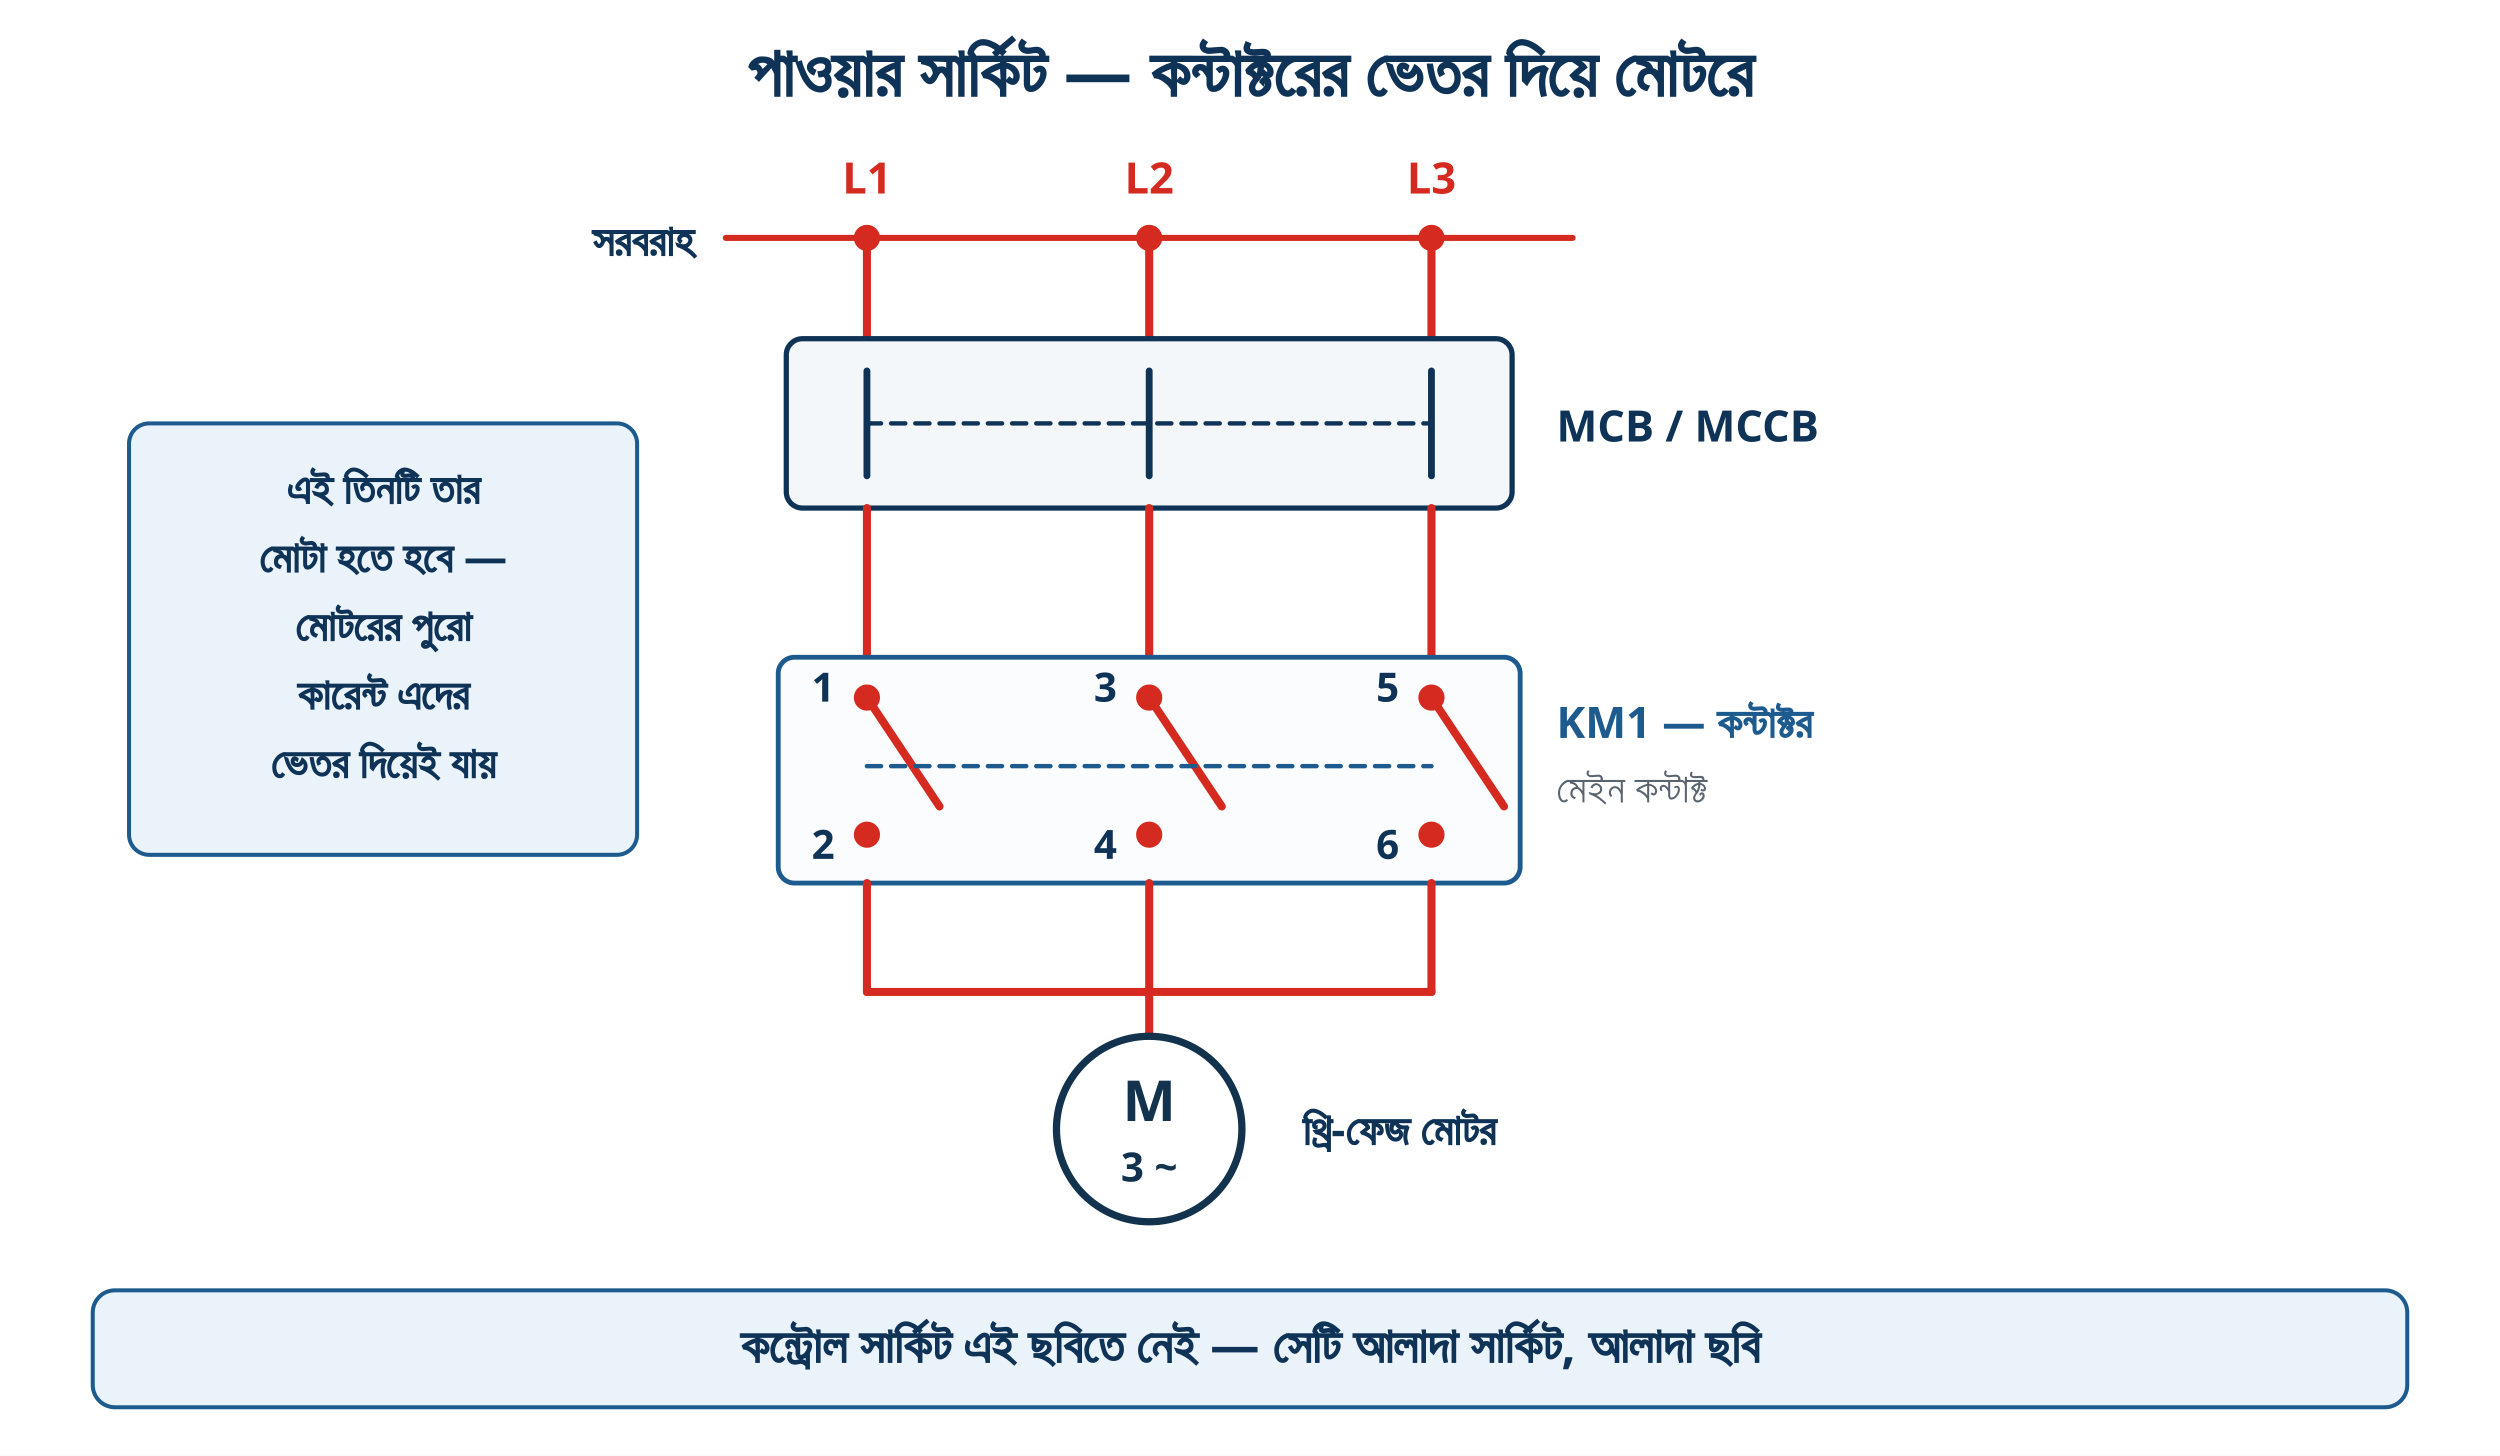
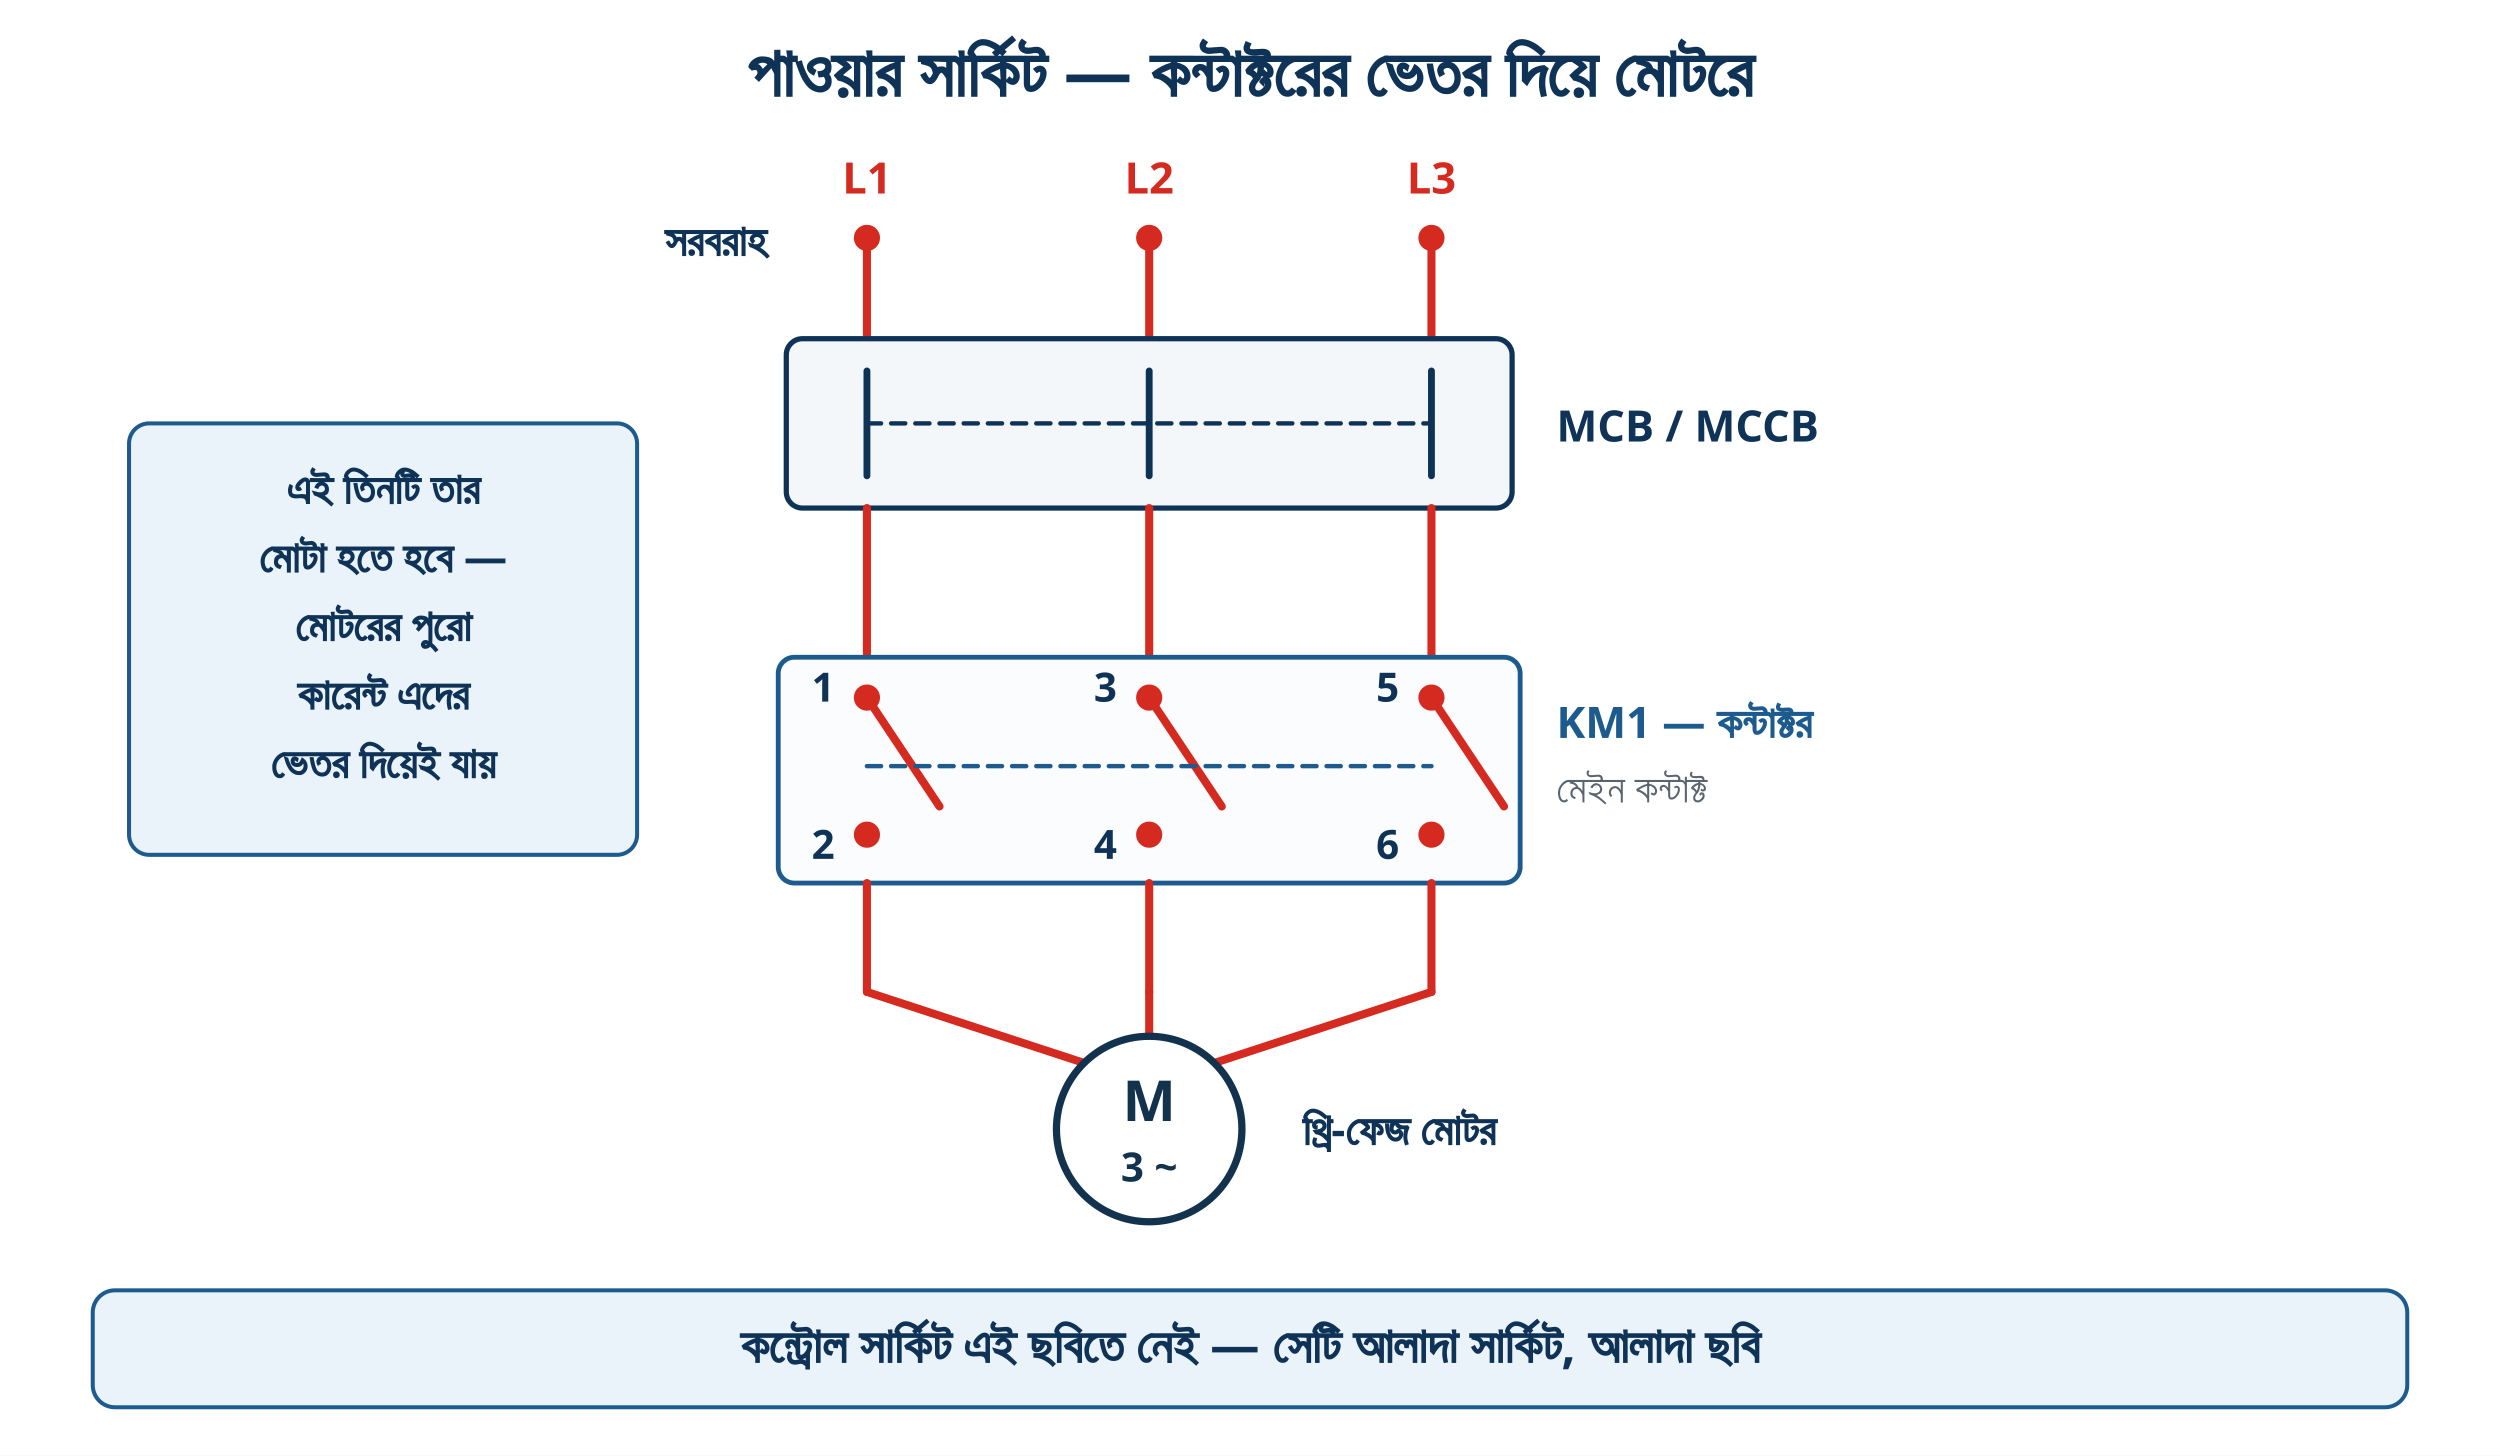
<svg xmlns="http://www.w3.org/2000/svg" width="1240" height="722" viewBox="0 0 1240 722">
  <rect width="1240" height="722" fill="#FFFFFF" />
  <text x="620.0" y="48.0" font-family="Kalpurush" font-size="34" font-weight="700" fill="#0F3357" text-anchor="middle">পাওয়ার সার্কিট — কন্টাক্টরের ভেতর দিয়ে মোটরে</text>
-   <path d="M 360 118 L 780 118" fill="none" stroke="#D42A1F" stroke-width="3" stroke-linecap="round" stroke-linejoin="round" />
-   <text x="344.0" y="127.0" font-family="Kalpurush" font-size="21.5" font-weight="700" fill="#0F3357" text-anchor="end">সরবরাহ</text>
+   <text x="380.0" y="127.0" font-family="Kalpurush" font-size="21.5" font-weight="700" fill="#0F3357" text-anchor="end">সরবরাহ</text>
  <circle cx="430.0" cy="118.0" r="6.5" fill="#D42A1F" stroke="none" stroke-width="2" />
  <text x="430.0" y="96.0" font-family="Kalpurush" font-size="21.5" font-weight="700" fill="#D42A1F" text-anchor="middle">L1</text>
  <path d="M 430 118 L 430 168" fill="none" stroke="#D42A1F" stroke-width="4" stroke-linecap="round" stroke-linejoin="round" />
  <circle cx="570.0" cy="118.0" r="6.5" fill="#D42A1F" stroke="none" stroke-width="2" />
  <text x="570.0" y="96.0" font-family="Kalpurush" font-size="21.5" font-weight="700" fill="#D42A1F" text-anchor="middle">L2</text>
  <path d="M 570 118 L 570 168" fill="none" stroke="#D42A1F" stroke-width="4" stroke-linecap="round" stroke-linejoin="round" />
  <circle cx="710.0" cy="118.0" r="6.5" fill="#D42A1F" stroke="none" stroke-width="2" />
  <text x="710.0" y="96.0" font-family="Kalpurush" font-size="21.5" font-weight="700" fill="#D42A1F" text-anchor="middle">L3</text>
  <path d="M 710 118 L 710 168" fill="none" stroke="#D42A1F" stroke-width="4" stroke-linecap="round" stroke-linejoin="round" />
  <rect x="390.0" y="168.0" width="360.0" height="84.0" rx="8" fill="#F4F7FA" stroke="#0F3357" stroke-width="2.6" />
  <path d="M 430 184 L 430 236" fill="none" stroke="#0F3357" stroke-width="3.4" stroke-linecap="round" stroke-linejoin="round" />
  <path d="M 570 184 L 570 236" fill="none" stroke="#0F3357" stroke-width="3.4" stroke-linecap="round" stroke-linejoin="round" />
  <path d="M 710 184 L 710 236" fill="none" stroke="#0F3357" stroke-width="3.4" stroke-linecap="round" stroke-linejoin="round" />
  <path d="M 430 210 L 710 210" fill="none" stroke="#0F3357" stroke-width="2.2" stroke-linecap="round" stroke-linejoin="round" stroke-dasharray="7 5" />
  <text x="772.0" y="219.0" font-family="Kalpurush" font-size="21.5" font-weight="700" fill="#0F3357" text-anchor="start">MCB / MCCB</text>
  <path d="M 430 252 L 430 326" fill="none" stroke="#D42A1F" stroke-width="4" stroke-linecap="round" stroke-linejoin="round" />
  <path d="M 570 252 L 570 326" fill="none" stroke="#D42A1F" stroke-width="4" stroke-linecap="round" stroke-linejoin="round" />
  <path d="M 710 252 L 710 326" fill="none" stroke="#D42A1F" stroke-width="4" stroke-linecap="round" stroke-linejoin="round" />
  <rect x="386.0" y="326.0" width="368.0" height="112.0" rx="8" fill="#FBFCFD" stroke="#1D5B8F" stroke-width="2.4" />
  <circle cx="430.0" cy="346.0" r="6.5" fill="#D42A1F" stroke="none" stroke-width="2" />
  <path d="M 430 346 L 466 400" fill="none" stroke="#D42A1F" stroke-width="4" stroke-linecap="round" stroke-linejoin="round" />
  <circle cx="430.0" cy="414.0" r="6.5" fill="#D42A1F" stroke="none" stroke-width="2" />
  <text x="414.0" y="348.0" font-family="Kalpurush" font-size="20" font-weight="700" fill="#0F3357" text-anchor="end">1</text>
  <text x="414.0" y="426.0" font-family="Kalpurush" font-size="20" font-weight="700" fill="#0F3357" text-anchor="end">2</text>
  <circle cx="570.0" cy="346.0" r="6.5" fill="#D42A1F" stroke="none" stroke-width="2" />
  <path d="M 570 346 L 606 400" fill="none" stroke="#D42A1F" stroke-width="4" stroke-linecap="round" stroke-linejoin="round" />
  <circle cx="570.0" cy="414.0" r="6.5" fill="#D42A1F" stroke="none" stroke-width="2" />
  <text x="554.0" y="348.0" font-family="Kalpurush" font-size="20" font-weight="700" fill="#0F3357" text-anchor="end">3</text>
  <text x="554.0" y="426.0" font-family="Kalpurush" font-size="20" font-weight="700" fill="#0F3357" text-anchor="end">4</text>
  <circle cx="710.0" cy="346.0" r="6.5" fill="#D42A1F" stroke="none" stroke-width="2" />
  <path d="M 710 346 L 746 400" fill="none" stroke="#D42A1F" stroke-width="4" stroke-linecap="round" stroke-linejoin="round" />
  <circle cx="710.0" cy="414.0" r="6.5" fill="#D42A1F" stroke="none" stroke-width="2" />
  <text x="694.0" y="348.0" font-family="Kalpurush" font-size="20" font-weight="700" fill="#0F3357" text-anchor="end">5</text>
  <text x="694.0" y="426.0" font-family="Kalpurush" font-size="20" font-weight="700" fill="#0F3357" text-anchor="end">6</text>
  <path d="M 430 380 L 710 380" fill="none" stroke="#1D5B8F" stroke-width="2.2" stroke-linecap="round" stroke-linejoin="round" stroke-dasharray="7 5" />
  <text x="772.0" y="366.0" font-family="Kalpurush" font-size="21.5" font-weight="700" fill="#1D5B8F" text-anchor="start">KM1 — কন্টাক্টর</text>
  <text x="772.0" y="398.0" font-family="Kalpurush" font-size="20" font-weight="400" fill="#5A6470" text-anchor="start">মেইন কন্টাক্ট</text>
  <path d="M 430 438 L 430 492" fill="none" stroke="#D42A1F" stroke-width="4" stroke-linecap="round" stroke-linejoin="round" />
  <path d="M 570 438 L 570 492" fill="none" stroke="#D42A1F" stroke-width="4" stroke-linecap="round" stroke-linejoin="round" />
  <path d="M 710 438 L 710 492" fill="none" stroke="#D42A1F" stroke-width="4" stroke-linecap="round" stroke-linejoin="round" />
-   <path d="M 430 492 L 710 492" fill="none" stroke="#D42A1F" stroke-width="4" stroke-linecap="round" stroke-linejoin="round" />
+   <path d="M 430 492 L 537 527" fill="none" stroke="#D42A1F" stroke-width="4" stroke-linecap="round" stroke-linejoin="round" />
  <path d="M 570 492 L 570 514" fill="none" stroke="#D42A1F" stroke-width="4" stroke-linecap="round" stroke-linejoin="round" />
+   <path d="M 710 492 L 603 527" fill="none" stroke="#D42A1F" stroke-width="4" stroke-linecap="round" stroke-linejoin="round" />
  <circle cx="570.0" cy="560.0" r="46.0" fill="#FFFFFF" stroke="#12324D" stroke-width="3.6" />
  <text x="570.0" y="556.0" font-family="Kalpurush" font-size="28" font-weight="700" fill="#12324D" text-anchor="middle">M</text>
  <text x="570.0" y="586.0" font-family="Kalpurush" font-size="20" font-weight="700" fill="#12324D" text-anchor="middle">3 ~</text>
  <text x="646.0" y="568.0" font-family="Kalpurush" font-size="21.5" font-weight="700" fill="#0F3357" text-anchor="start">থ্রি-ফেজ মোটর</text>
  <rect x="64.0" y="210.0" width="252.0" height="214.0" rx="10" fill="#EAF2FA" stroke="#1D5B8F" stroke-width="2" />
  <text x="190.0" y="250.0" font-family="Kalpurush" font-size="21.5" font-weight="700" fill="#0F3357" text-anchor="middle">এই তিনটি তার</text>
  <text x="190.0" y="284.0" font-family="Kalpurush" font-size="21.5" font-weight="700" fill="#0F3357" text-anchor="middle">মোটা হতে হবে —</text>
  <text x="190.0" y="318.0" font-family="Kalpurush" font-size="21.5" font-weight="700" fill="#0F3357" text-anchor="middle">মোটরের পুরো</text>
  <text x="190.0" y="352.0" font-family="Kalpurush" font-size="21.5" font-weight="700" fill="#0F3357" text-anchor="middle">কারেন্ট এদের</text>
  <text x="190.0" y="386.0" font-family="Kalpurush" font-size="21.5" font-weight="700" fill="#0F3357" text-anchor="middle">ভেতর দিয়েই যায়</text>
  <rect x="46.0" y="640.0" width="1148.0" height="58.0" rx="11" fill="#EAF2FA" stroke="#1D5B8F" stroke-width="2" />
  <text x="620.0" y="676.0" font-family="Kalpurush" font-size="24.5" font-weight="700" fill="#0F3357" text-anchor="middle">কন্ট্রোল সার্কিট এই ছবিতে নেই — সেটি আলাদা সার্কিট, আলাদা ছবি</text>
</svg>
